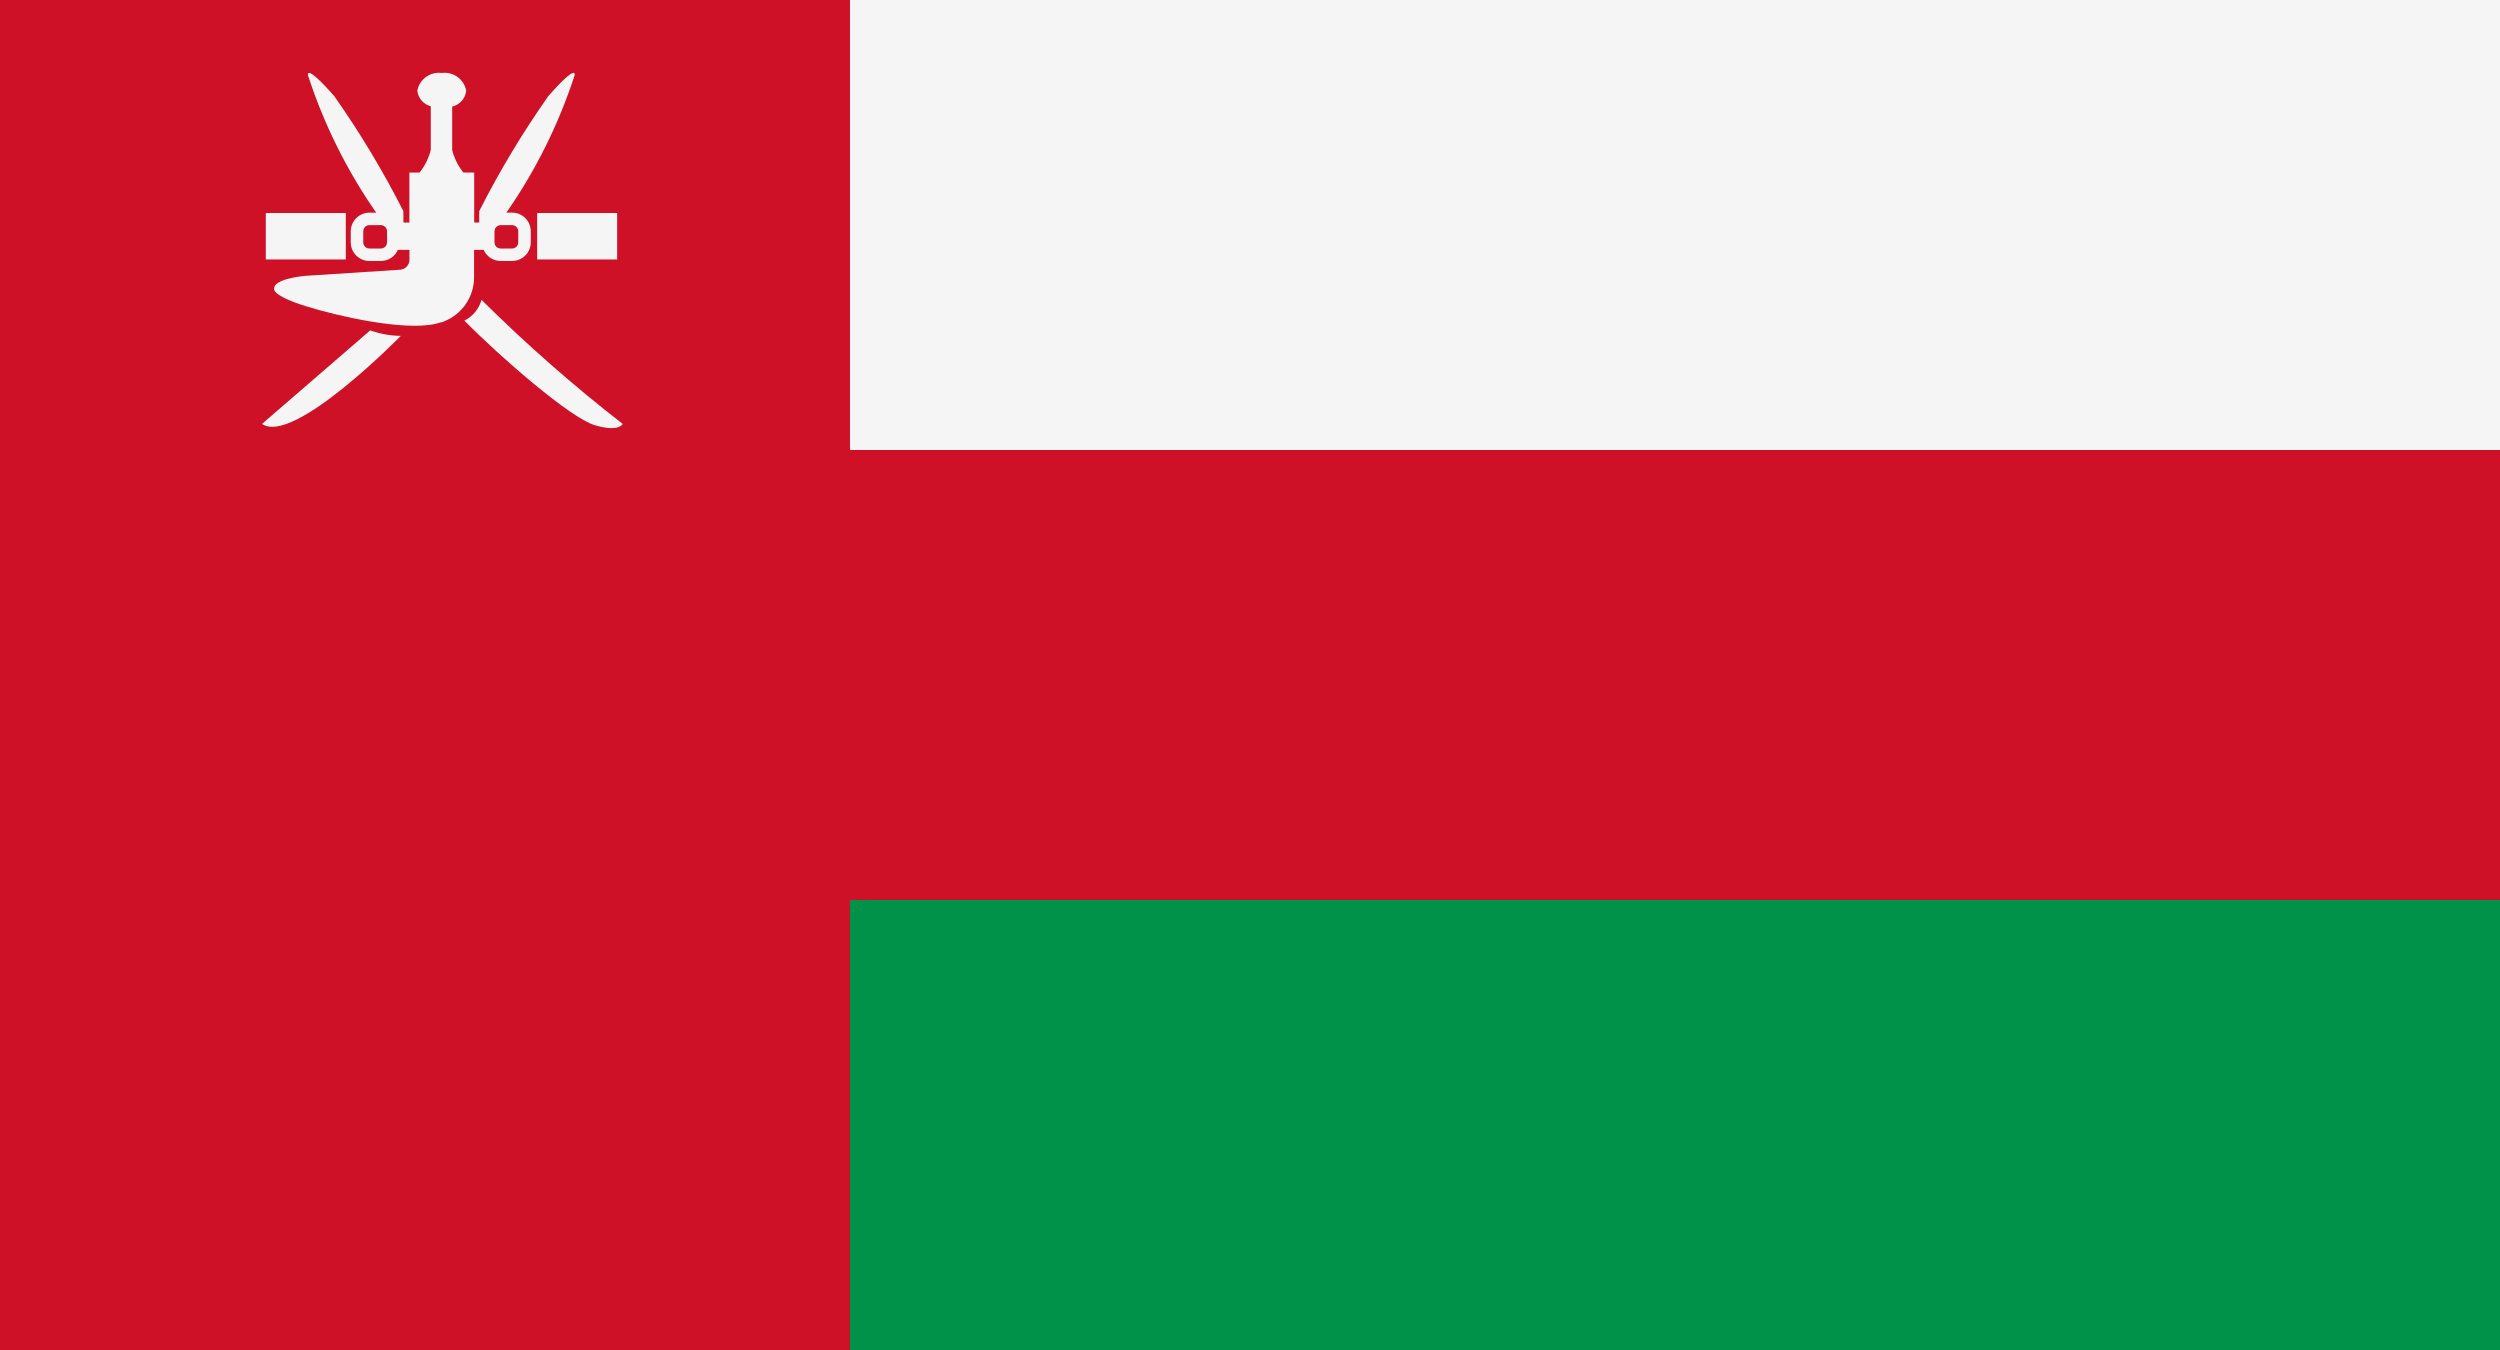
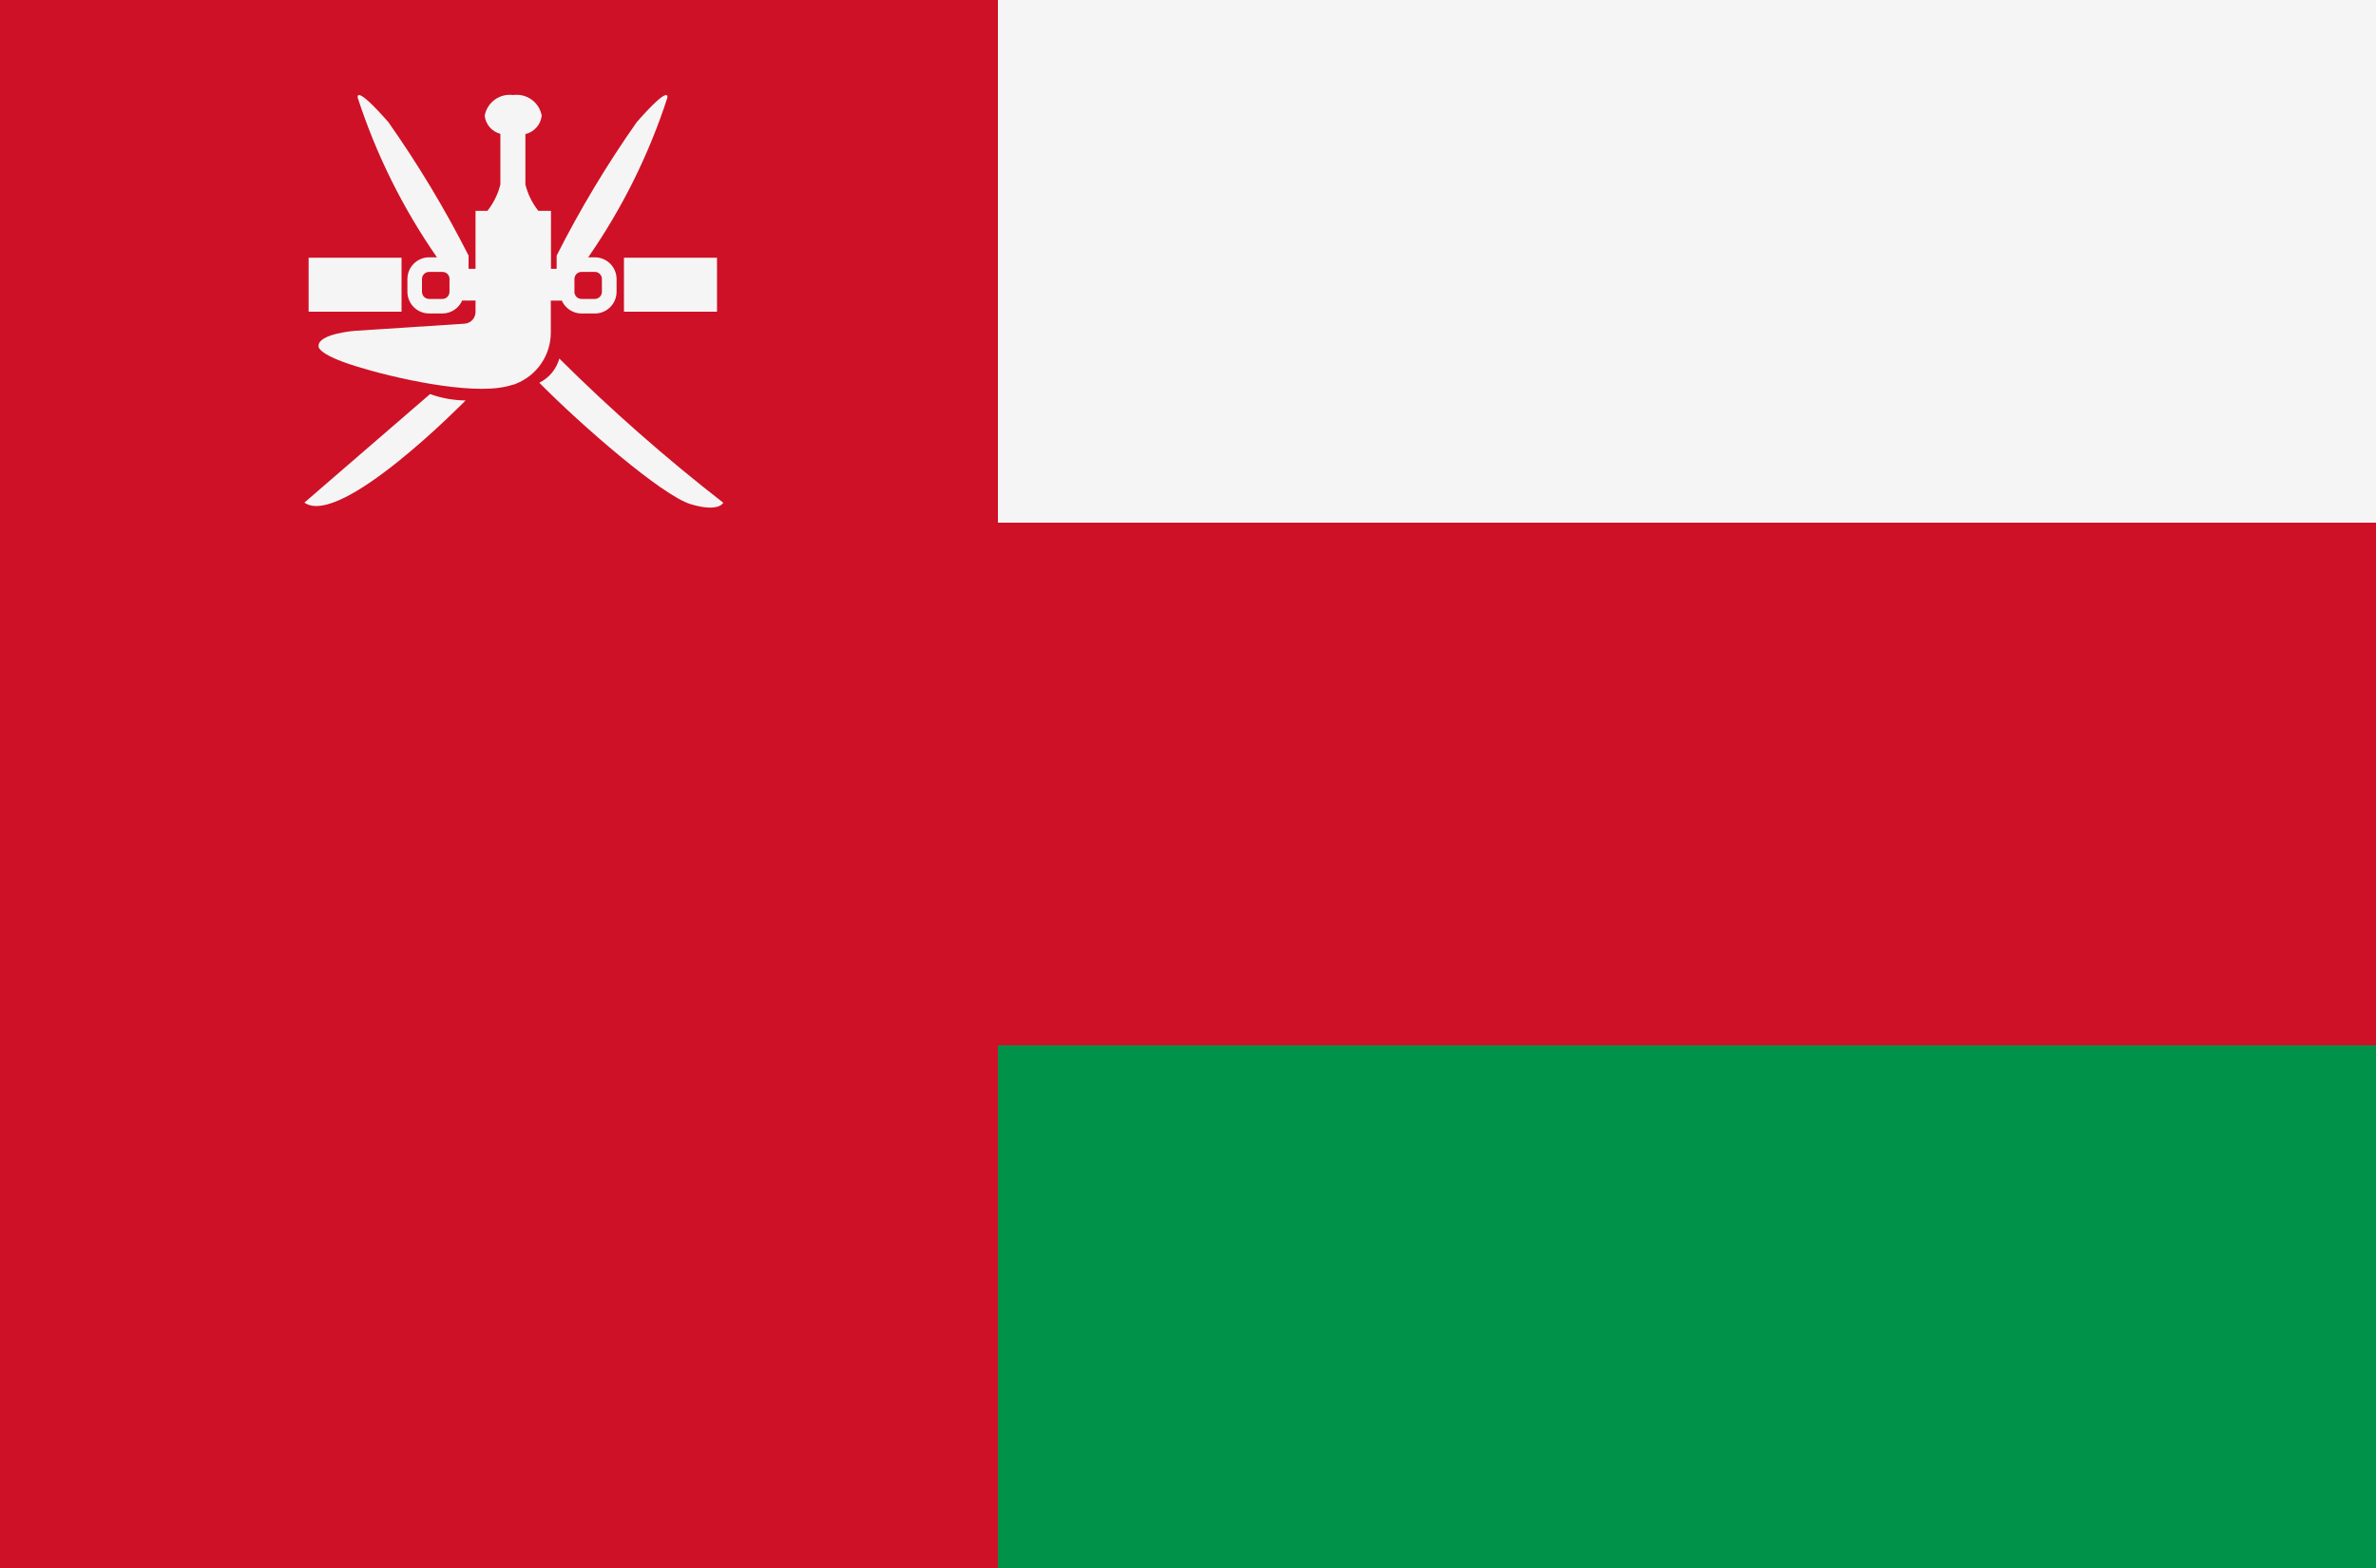
- <svg xmlns="http://www.w3.org/2000/svg" width="100" height="54" viewBox="0 0 100 54">
+ <svg xmlns="http://www.w3.org/2000/svg" id="country_oman" width="100" height="66" viewBox="0 0 100 66">
  <defs>
    <style>
      .cls-1 {
        fill: #f5f5f5;
      }

+       .cls-1, .cls-2 {
+         fill-rule: evenodd;
+       }
+ 
      .cls-2 {
        fill: #ce1126;
-         fill-rule: evenodd;
      }

      .cls-3 {
        fill: #009249;
      }
    </style>
  </defs>
-   <rect class="cls-1" x="9" width="91" height="20" />
-   <path class="cls-2" d="M100,37H34V54H0V0H34V18h66V37ZM21.486,8.519h3.2v1.859h-3.2V8.519Zm-1.232-.014h0.229a0.748,0.748,0,0,1,.748.747v0.44a0.748,0.748,0,0,1-.748.747H20.027a0.746,0.746,0,0,1-.681-0.445H19.175l-0.012.016V9.995h-0.2v1.1a1.893,1.893,0,0,1-1.2,1.76c-0.009,0-.013.009-0.022,0.013-0.039.017-.1,0.022-0.139,0.037a1.849,1.849,0,0,1-.195.052c-1.287.281-3.845-.3-5.145-0.7-1.418-.44-1.3-0.709-1.3-0.709,0-.416,1.247-0.514,1.247-0.514L16,10.789a0.4,0.4,0,0,0,.378-0.4V9.995H16.136v0.016l-0.012-.016H15.915a0.747,0.747,0,0,1-.681.445H14.777a0.748,0.748,0,0,1-.747-0.747V9.253a0.748,0.748,0,0,1,.747-0.747h0.27A21,21,0,0,1,12.32,3.016s-0.14-.524,1.052.831a37.188,37.188,0,0,1,2.764,4.6V8.9h0.239v-2h0.41A2.393,2.393,0,0,0,17.231,6V4.252a0.723,0.723,0,0,1-.538-0.624,0.877,0.877,0,0,1,.978-0.709,0.877,0.877,0,0,1,.978.709,0.733,0.733,0,0,1-.562.636V6a2.394,2.394,0,0,0,.446.9h0.435v2h0.2V8.446a37.188,37.188,0,0,1,2.764-4.6c1.192-1.356,1.052-.831,1.052-0.831A21.014,21.014,0,0,1,20.255,8.506Zm-4.774.747a0.247,0.247,0,0,0-.248-0.247H14.777a0.247,0.247,0,0,0-.247.247V9.693a0.247,0.247,0,0,0,.247.247h0.457a0.247,0.247,0,0,0,.248-0.247V9.253Zm4.3,0.441a0.247,0.247,0,0,0,.247.247h0.456a0.247,0.247,0,0,0,.248-0.247V9.253a0.247,0.247,0,0,0-.248-0.247H20.027a0.247,0.247,0,0,0-.247.247V9.693Zm-5.948.685h-3.2V8.519h3.2v1.859Zm2.2,3.057s-4.3,4.4-5.552,3.522l4.329-3.742A3.731,3.731,0,0,0,16.033,13.435Zm3.228-1.443a61.724,61.724,0,0,0,5.649,4.965s-0.147.342-1.125,0.049-3.791-2.739-5.209-4.182A1.323,1.323,0,0,0,19.261,11.992Z" />
-   <rect class="cls-3" x="34" y="36" width="66" height="18" />
+   <path class="cls-1" d="M11,0h89V25l-89-.555V0Z" />
+   <path class="cls-2" d="M100,45H42V66H0V0H42V22h58V45ZM26.261,10.848h3.916V13.12H26.261V10.848Zm-1.505-.016h0.28a0.914,0.914,0,0,1,.914.913v0.538a0.914,0.914,0,0,1-.914.913H24.477a0.912,0.912,0,0,1-.832-0.544H23.436l-0.015.02v-0.02H23.182V14a2.313,2.313,0,0,1-1.468,2.151c-0.01,0-.016.011-0.027,0.016-0.048.021-.117,0.027-0.169,0.045a2.278,2.278,0,0,1-.238.063c-1.573.344-4.7-.362-6.288-0.855-1.734-.538-1.584-0.867-1.584-0.867,0-.508,1.524-0.628,1.524-0.628l4.62-.3a0.494,0.494,0,0,0,.462-0.493V12.651H19.721v0.02l-0.015-.02H19.451a0.912,0.912,0,0,1-.832.544H18.06a0.914,0.914,0,0,1-.913-0.913V11.744a0.914,0.914,0,0,1,.913-0.913H18.39a25.666,25.666,0,0,1-3.332-6.709s-0.171-.641,1.285,1.016a45.437,45.437,0,0,1,3.378,5.619v0.558h0.293V8.875h0.5a2.924,2.924,0,0,0,.545-1.106V5.633A0.884,0.884,0,0,1,20.4,4.87,1.072,1.072,0,0,1,21.6,4a1.072,1.072,0,0,1,1.2.867,0.9,0.9,0,0,1-.687.778V7.769a2.927,2.927,0,0,0,.545,1.106h0.531v2.441h0.239V10.758A45.449,45.449,0,0,1,26.8,5.139c1.456-1.657,1.285-1.016,1.285-1.016A25.686,25.686,0,0,1,24.756,10.831Zm-5.835.913a0.3,0.3,0,0,0-.3-0.3H18.06a0.3,0.3,0,0,0-.3.3v0.538a0.3,0.3,0,0,0,.3.3h0.558a0.3,0.3,0,0,0,.3-0.3V11.744Zm5.254,0.538a0.3,0.3,0,0,0,.3.3h0.558a0.3,0.3,0,0,0,.3-0.3V11.744a0.3,0.3,0,0,0-.3-0.3H24.477a0.3,0.3,0,0,0-.3.3v0.538Zm-7.27.837H12.989V10.848H16.9V13.12Zm2.69,3.736s-5.261,5.38-6.785,4.3L18.1,16.587A4.562,4.562,0,0,0,19.6,16.856Zm3.946-1.763a75.452,75.452,0,0,0,6.9,6.068s-0.179.419-1.375,0.06-4.633-3.348-6.367-5.111A1.617,1.617,0,0,0,23.541,15.092Z" />
+   <rect class="cls-3" x="42" y="44" width="58" height="22" />
</svg>
